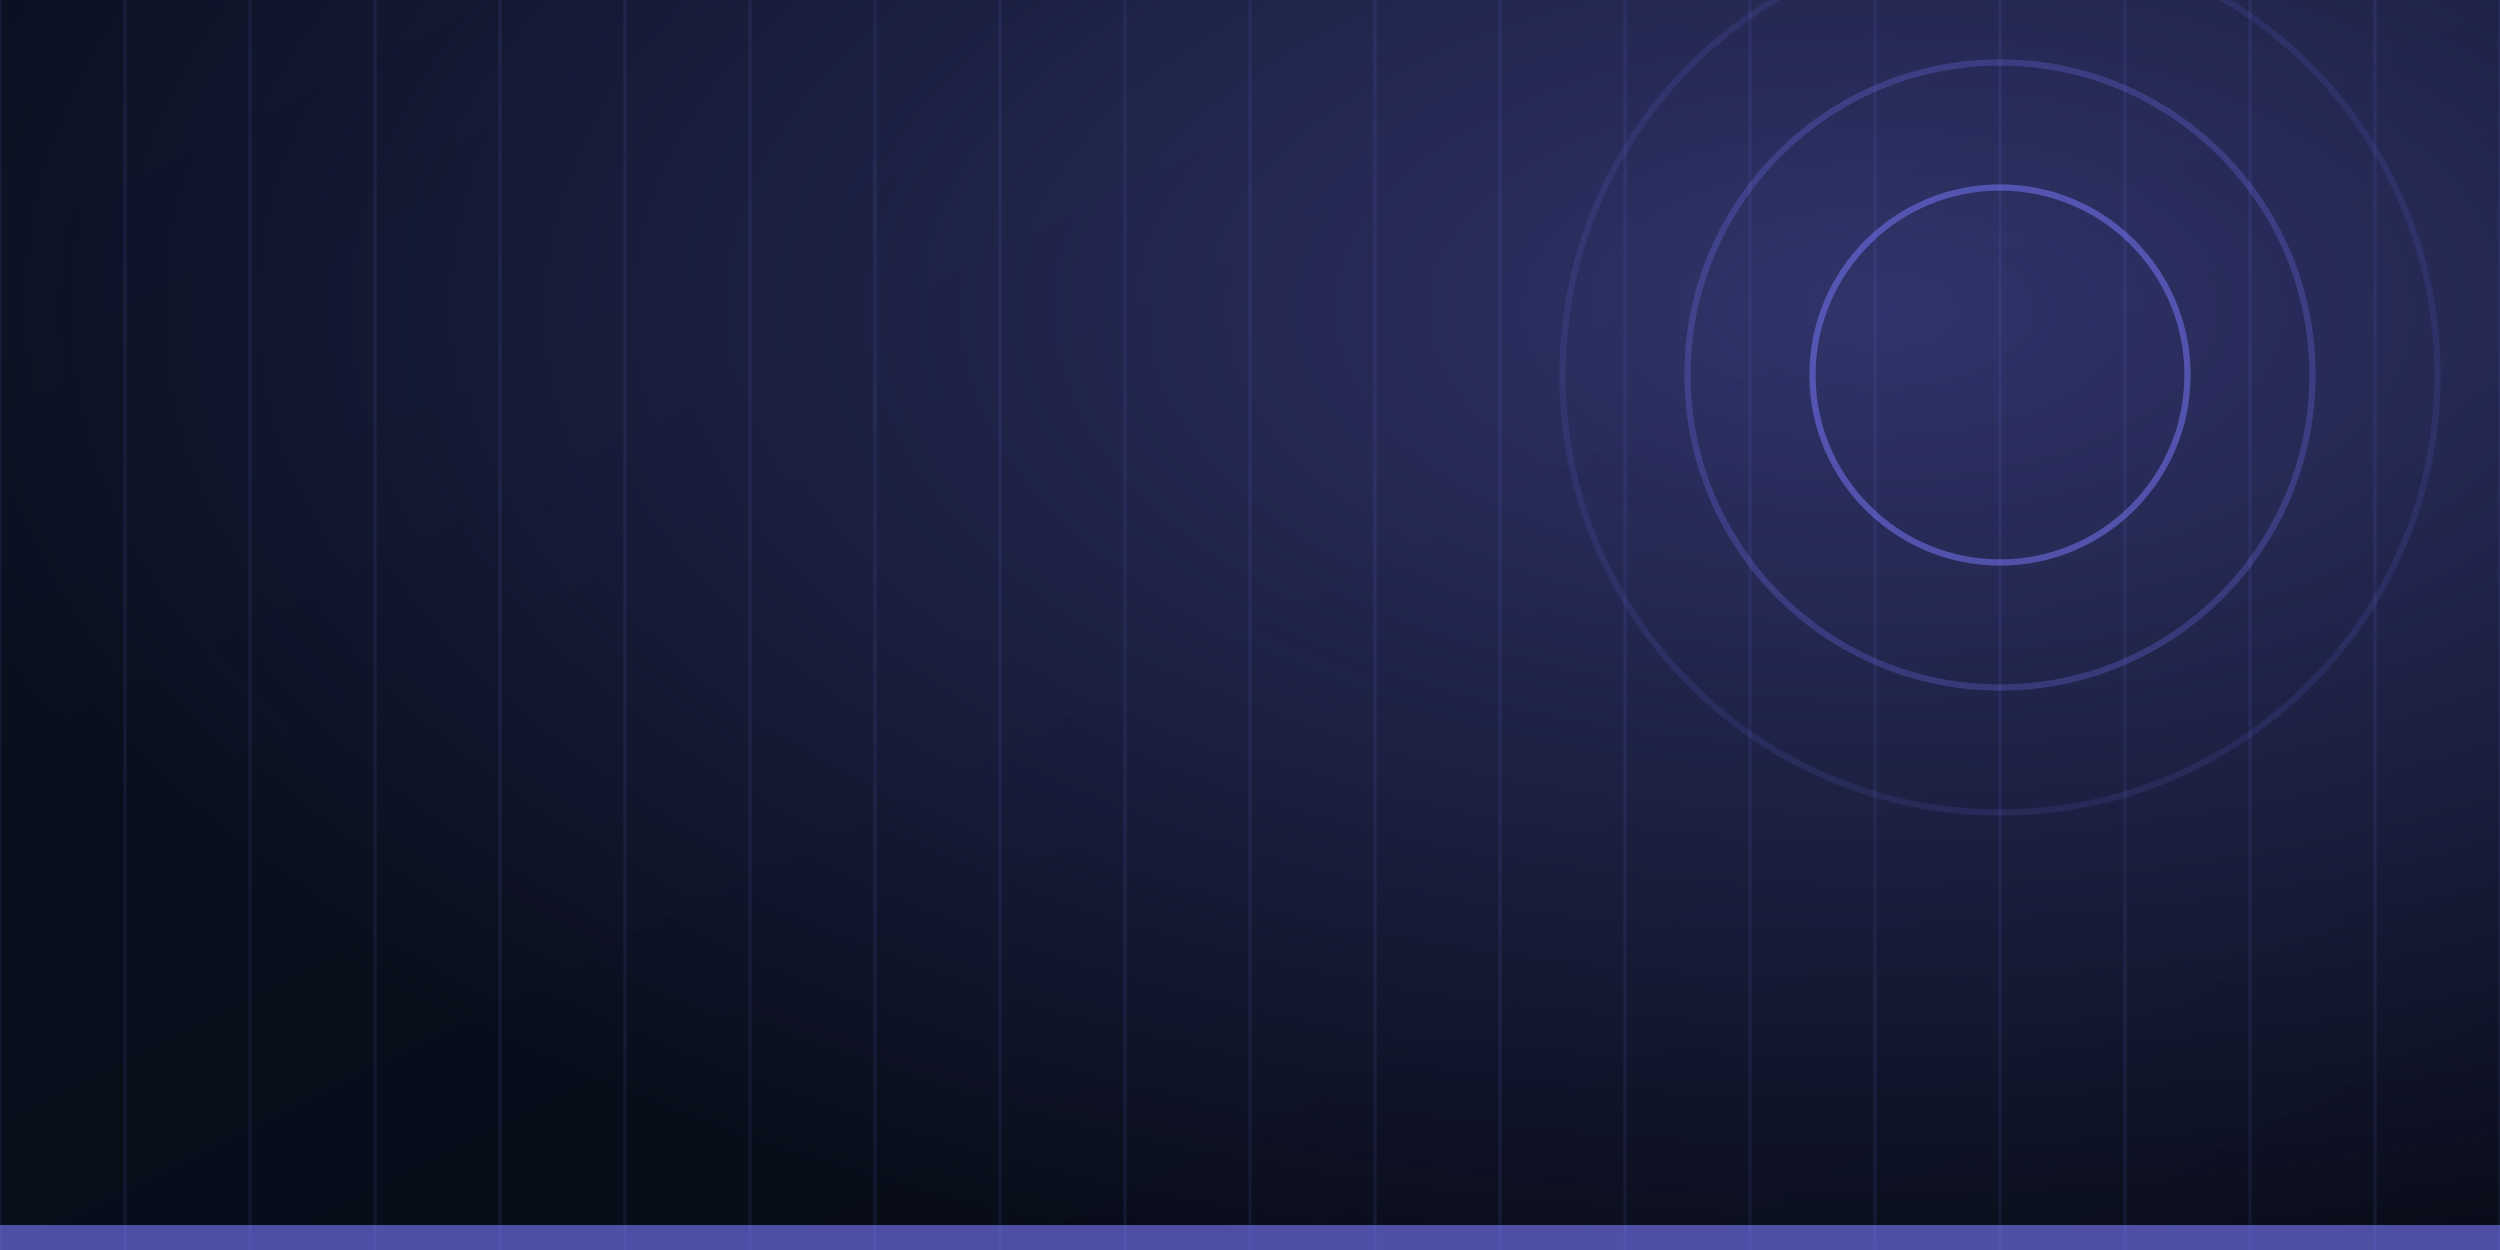
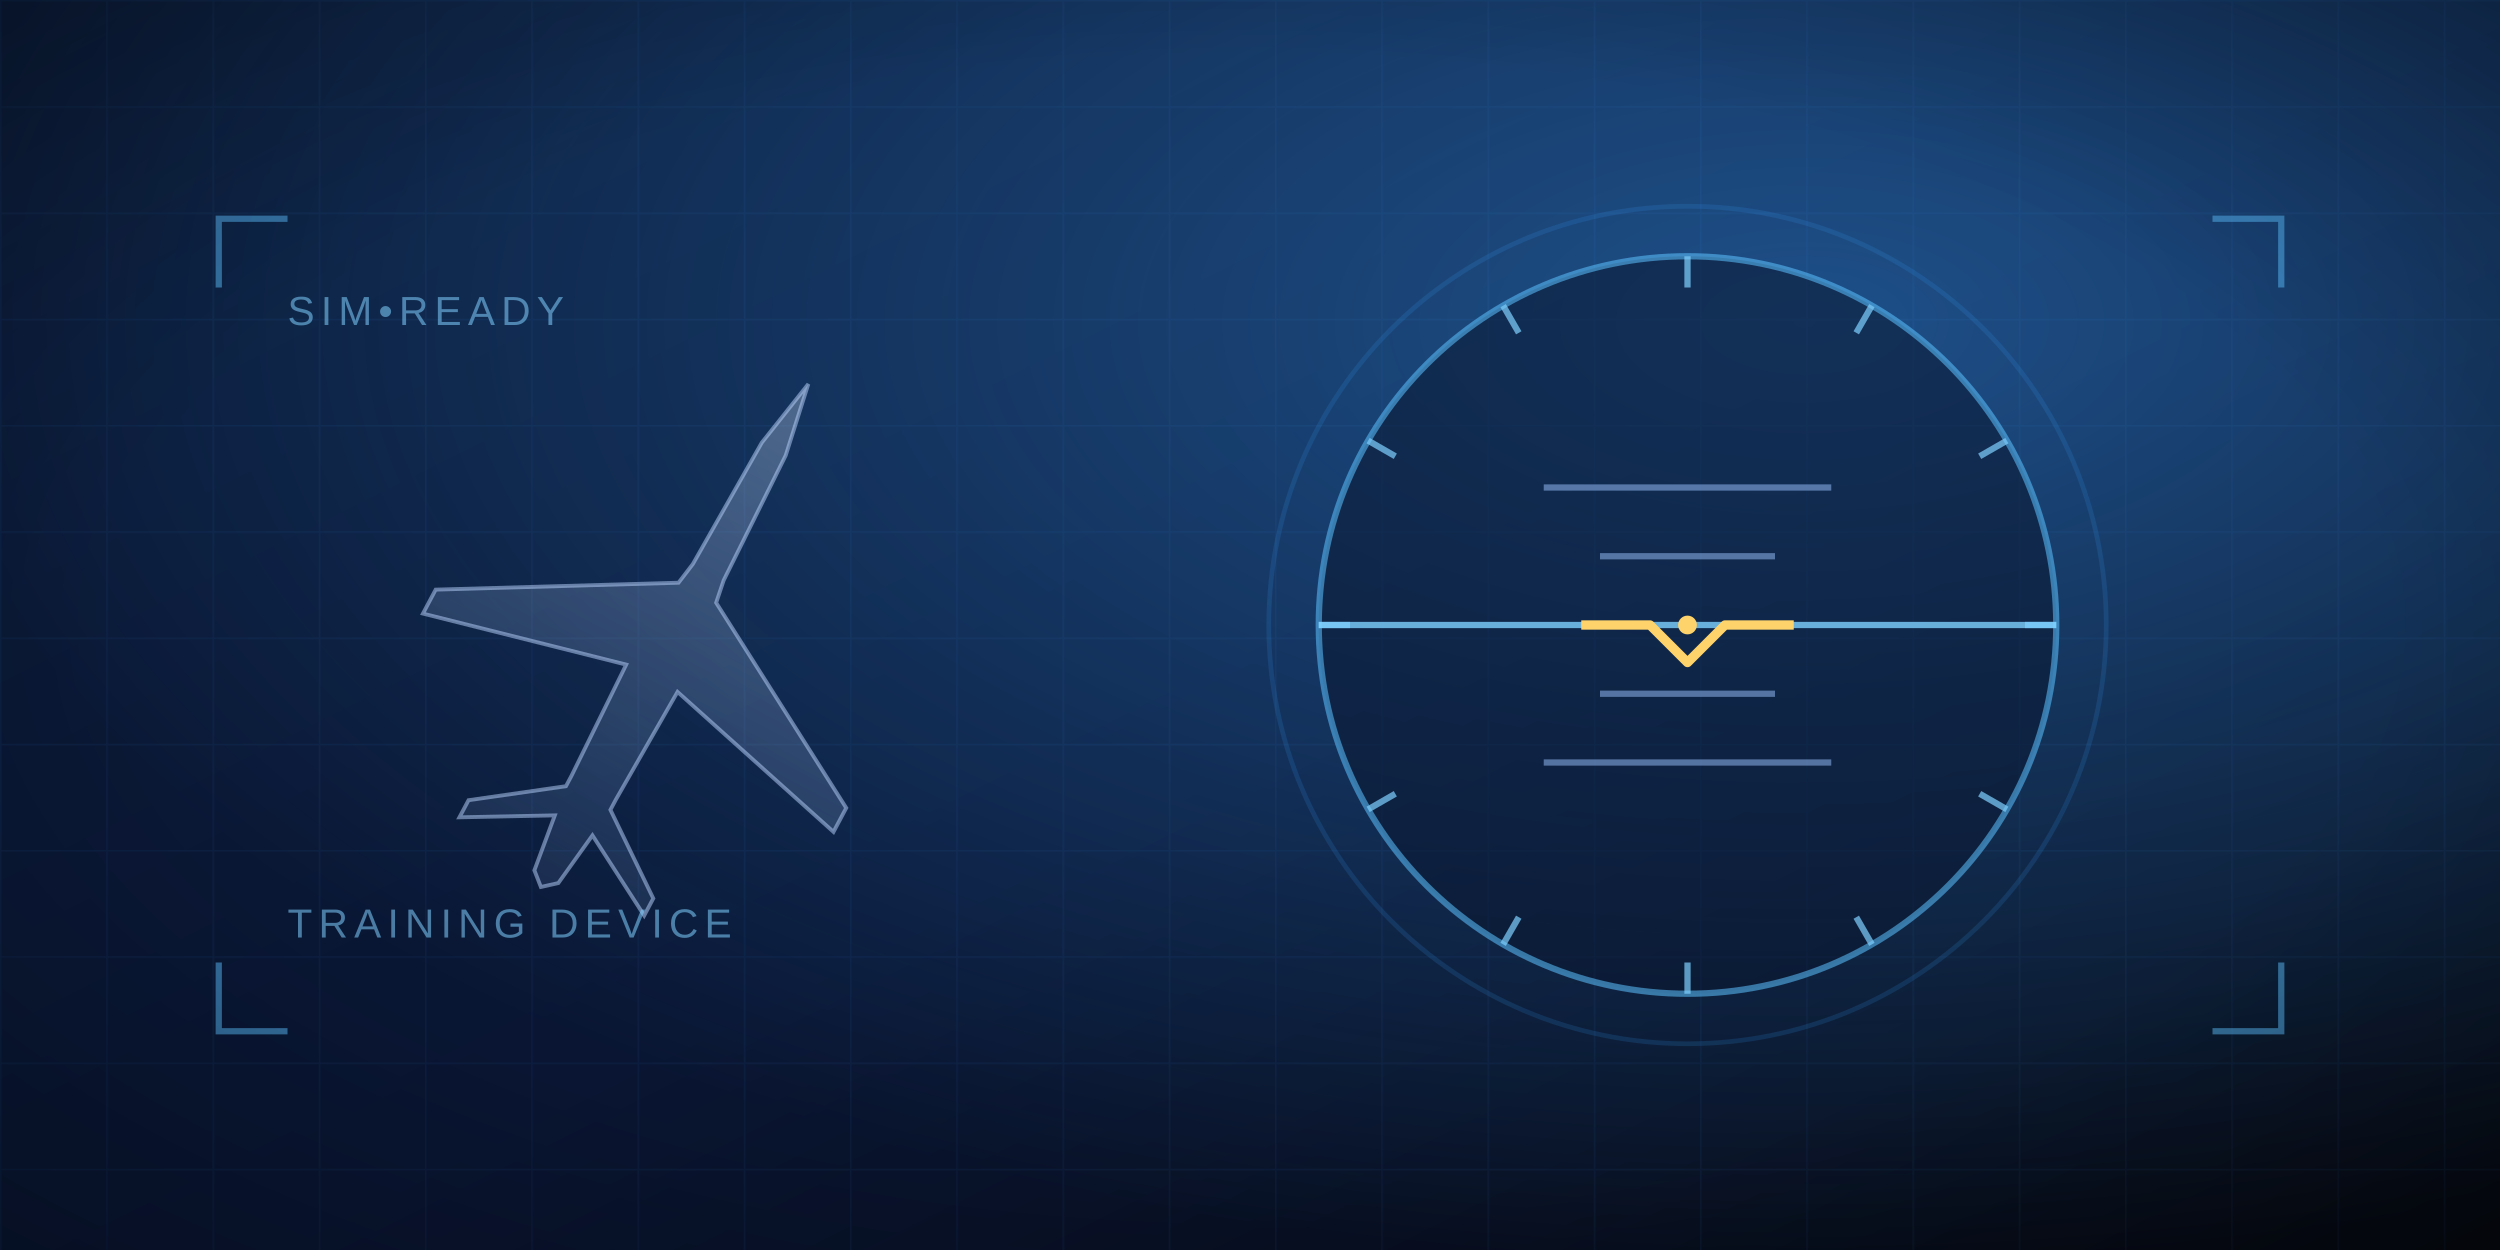
<svg xmlns="http://www.w3.org/2000/svg" viewBox="0 0 800 400" preserveAspectRatio="xMidYMid slice">
  <defs>
-     <linearGradient id="g" x1="0" y1="0" x2="1" y2="1">
-       <stop offset="0" stop-color="#0a1020" />
-       <stop offset="1" stop-color="#070b16" />
+     <linearGradient id="bg" x1="0" y1="0" x2="1" y2="1">
+       <stop offset="0" stop-color="#0b1c3a" />
+       <stop offset=".55" stop-color="#091532" />
+       <stop offset="1" stop-color="#05080f" />
    </linearGradient>
-     <radialGradient id="r" cx="0.75" cy="0.25" r="0.8">
-       <stop offset="0" stop-color="#7a7bff" stop-opacity="0.35" />
-       <stop offset="1" stop-color="#7a7bff" stop-opacity="0" />
+     <radialGradient id="glow" cx="0.72" cy="0.26" r="0.75">
+       <stop offset="0" stop-color="#3aa0ff" stop-opacity=".42" />
+       <stop offset="1" stop-color="#3aa0ff" stop-opacity="0" />
    </radialGradient>
+     <linearGradient id="jetfill" x1="0" y1="0" x2="0" y2="1">
+       <stop offset="0" stop-color="#dbe9ff" stop-opacity=".30" />
+       <stop offset="1" stop-color="#9cc4ff" stop-opacity=".10" />
+     </linearGradient>
+     <radialGradient id="vig" cx="0.5" cy="0.5" r="0.75">
+       <stop offset=".6" stop-color="#000" stop-opacity="0" />
+       <stop offset="1" stop-color="#000" stop-opacity=".35" />
+     </radialGradient>
+     <pattern id="grid" width="34" height="34" patternUnits="userSpaceOnUse">
+       <path d="M34 0H0V34" fill="none" stroke="#3aa0ff" stroke-opacity=".06" stroke-width="1" />
+     </pattern>
  </defs>
-   <rect width="800" height="400" fill="url(#g)" />
-   <rect width="800" height="400" fill="url(#r)" />
-   <g stroke="#7a7bff" stroke-opacity="0.10" stroke-width="1">
-     <line x1="0" y1="0" x2="0" y2="400" />
-     <line x1="40" y1="0" x2="40" y2="400" />
-     <line x1="80" y1="0" x2="80" y2="400" />
-     <line x1="120" y1="0" x2="120" y2="400" />
-     <line x1="160" y1="0" x2="160" y2="400" />
-     <line x1="200" y1="0" x2="200" y2="400" />
-     <line x1="240" y1="0" x2="240" y2="400" />
-     <line x1="280" y1="0" x2="280" y2="400" />
-     <line x1="320" y1="0" x2="320" y2="400" />
-     <line x1="360" y1="0" x2="360" y2="400" />
-     <line x1="400" y1="0" x2="400" y2="400" />
-     <line x1="440" y1="0" x2="440" y2="400" />
-     <line x1="480" y1="0" x2="480" y2="400" />
-     <line x1="520" y1="0" x2="520" y2="400" />
-     <line x1="560" y1="0" x2="560" y2="400" />
-     <line x1="600" y1="0" x2="600" y2="400" />
-     <line x1="640" y1="0" x2="640" y2="400" />
-     <line x1="680" y1="0" x2="680" y2="400" />
-     <line x1="720" y1="0" x2="720" y2="400" />
-     <line x1="760" y1="0" x2="760" y2="400" />
-     <line x1="800" y1="0" x2="800" y2="400" />
+   <rect width="800" height="400" fill="url(#bg)" />
+   <rect width="800" height="400" fill="url(#grid)" />
+   <rect width="800" height="400" fill="url(#glow)" />
+   <g fill="none" stroke="#5cc0ff" stroke-opacity=".5" stroke-width="2">
+     <path d="M70 92 V70 H92" />
+     <path d="M708 70 H730 V92" />
+     <path d="M730 308 V330 H708" />
+     <path d="M92 330 H70 V308" />
  </g>
-   <g stroke="#7a7bff" stroke-opacity="0.5" fill="none" stroke-width="2">
-     <circle cx="640" cy="120" r="60" />
-     <circle cx="640" cy="120" r="100" stroke-opacity="0.25" />
-     <circle cx="640" cy="120" r="140" stroke-opacity="0.12" />
+   <g>
+     <circle cx="540" cy="200" r="134" fill="none" stroke="#3aa0ff" stroke-opacity=".15" stroke-width="1.5" />
+     <circle cx="540" cy="200" r="118" fill="#0a1730" fill-opacity=".55" stroke="#5cc0ff" stroke-opacity=".55" stroke-width="2" />
+     <g stroke="#7fd0ff" stroke-opacity=".7" stroke-width="2">
+       <line x1="648.0" y1="200.0" x2="658.0" y2="200.0" />
+       <line x1="633.5" y1="254.0" x2="642.2" y2="259.0" />
+       <line x1="594.0" y1="293.5" x2="599.0" y2="302.2" />
+       <line x1="540.0" y1="308.0" x2="540.0" y2="318.0" />
+       <line x1="486.0" y1="293.5" x2="481.0" y2="302.2" />
+       <line x1="446.5" y1="254.0" x2="437.8" y2="259.0" />
+       <line x1="432.0" y1="200.0" x2="422.0" y2="200.0" />
+       <line x1="446.5" y1="146.0" x2="437.8" y2="141.0" />
+       <line x1="486.0" y1="106.5" x2="481.0" y2="97.8" />
+       <line x1="540.0" y1="92.0" x2="540.0" y2="82.0" />
+       <line x1="594.0" y1="106.5" x2="599.0" y2="97.8" />
+       <line x1="633.5" y1="146.0" x2="642.2" y2="141.0" />
+     </g>
+     <line x1="422" y1="200" x2="658" y2="200" stroke="#7fd0ff" stroke-opacity=".8" stroke-width="2" />
+     <g stroke="#9cc4ff" stroke-opacity=".5" stroke-width="2">
+       <line x1="494" y1="156" x2="586" y2="156" />
+       <line x1="512" y1="178" x2="568" y2="178" />
+       <line x1="512" y1="222" x2="568" y2="222" />
+       <line x1="494" y1="244" x2="586" y2="244" />
+     </g>
+     <path d="M506 200 l22 0 l12 12 l12 -12 l22 0" fill="none" stroke="#ffd36b" stroke-width="3" stroke-linejoin="round" />
+     <circle cx="540" cy="200" r="3" fill="#ffd36b" />
  </g>
-   <rect x="0" y="392" width="800" height="8" fill="#7a7bff" opacity="0.6" />
+   <g transform="translate(215,205) rotate(28) scale(.62)" fill="url(#jetfill)" stroke="#bcd6ff" stroke-opacity=".5" stroke-width="2">
+     <path d="M0 -150L7 -112L9 -40L11 -28L120 34L120 48L15 22L13 86L13 92L54 122L54 132L11 108L7 138L0 144L-7 138L-11 108L-54 132L-54 122L-13 92L-13 86L-15 22L-120 48L-120 34L-11 -28L-9 -40L-7 -112Z" />
+   </g>
+   <g font-family="Segoe UI, Arial, sans-serif" fill="#7fd0ff" fill-opacity=".55" font-size="13" letter-spacing="2">
+     <text x="92" y="104">SIM•READY</text>
+     <text x="92" y="300">TRAINING DEVICE</text>
+   </g>
+   <rect width="800" height="400" fill="url(#vig)" />
</svg>
